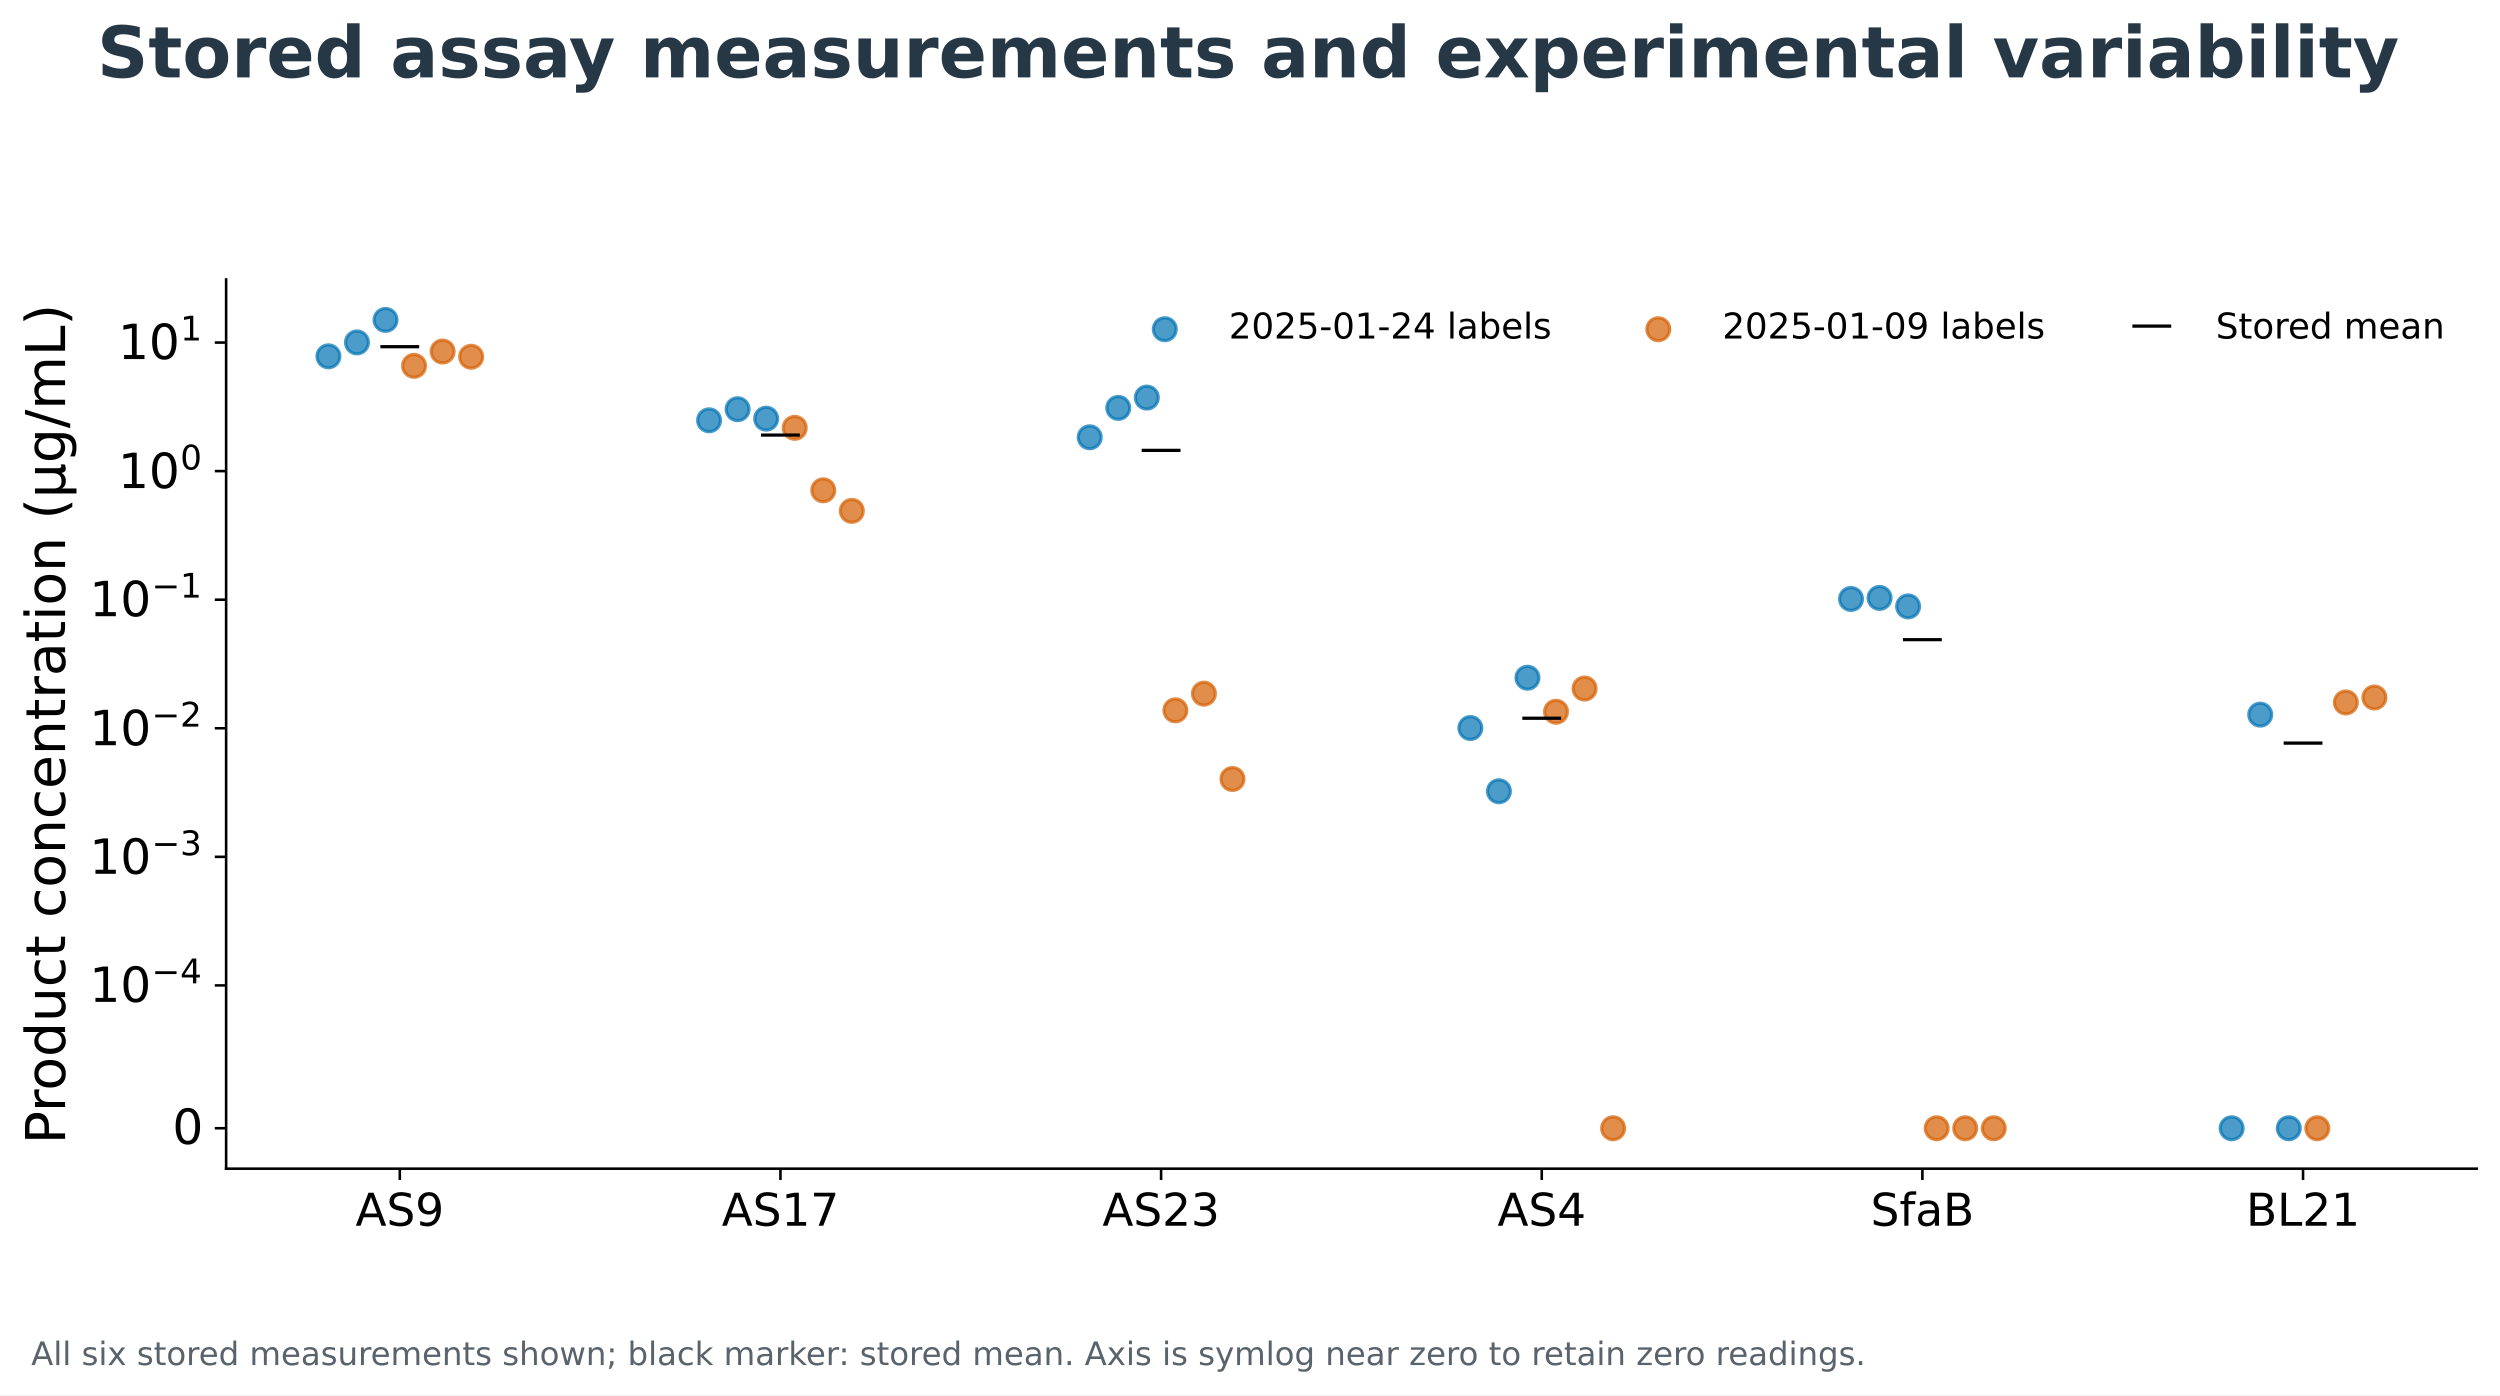
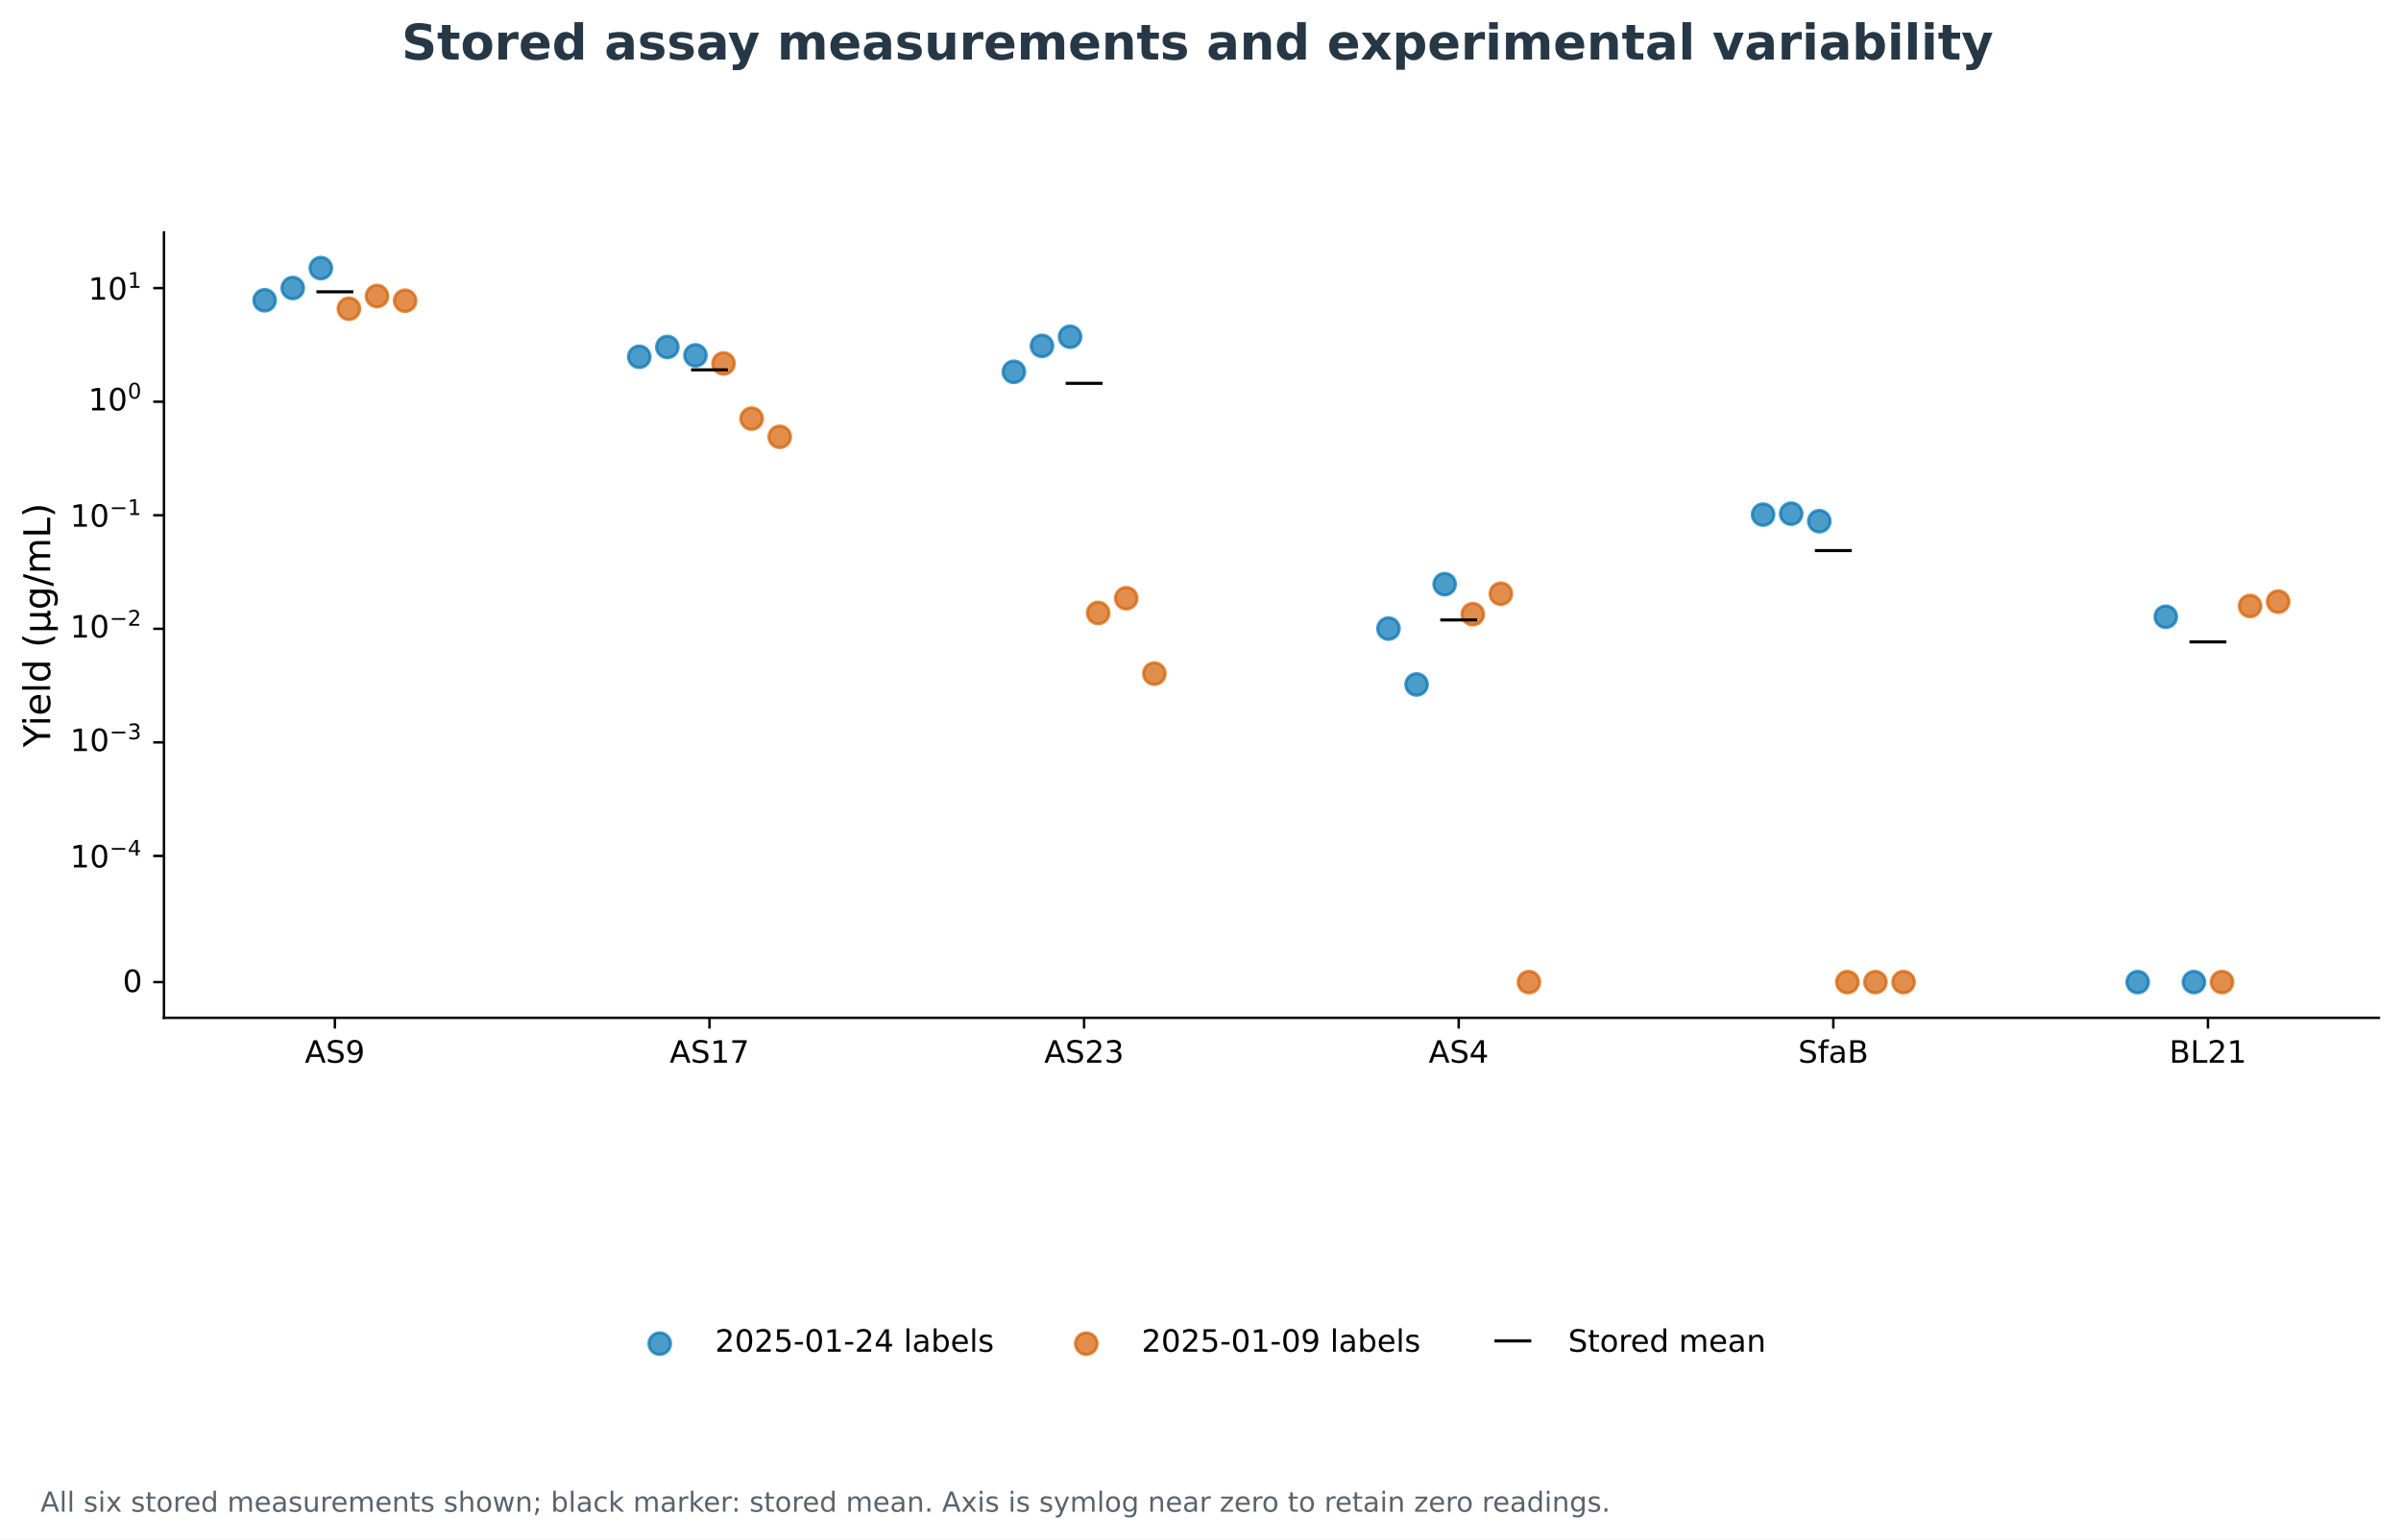
- <svg xmlns="http://www.w3.org/2000/svg" xmlns:xlink="http://www.w3.org/1999/xlink" width="772.839pt" height="431.28pt" viewBox="0 0 772.839 431.28" version="1.1">
+ <svg xmlns="http://www.w3.org/2000/svg" xmlns:xlink="http://www.w3.org/1999/xlink" width="780.677pt" height="500.76pt" viewBox="0 0 780.677 500.76" version="1.1">
  <defs>
    <style type="text/css">*{stroke-linejoin: round; stroke-linecap: butt}</style>
  </defs>
  <g id="figure_1">
    <g id="patch_1">
-       <path d="M 0 431.28 L 772.839 431.28 L 772.839 0 L 0 0 z " style="fill: #ffffff" />
+       <path d="M 0 500.76 L 780.677 500.76 L 780.677 0 L 0 0 z " style="fill: #ffffff" />
    </g>
    <g id="axes_1">
      <g id="patch_2">
-         <path d="M 69.903 361.28 L 765.639 361.28 L 765.639 86.4 L 69.903 86.4 z " style="fill: #ffffff" />
+         <path d="M 53.314 331.04 L 773.477 331.04 L 773.477 75.6 L 53.314 75.6 z " style="fill: #ffffff" />
      </g>
      <g id="PathCollection_1">
        <defs>
-           <path id="m0214e460a1" d="M 0 3.536 C 0.938 3.536 1.837 3.163 2.5 2.5 C 3.163 1.837 3.536 0.938 3.536 0 C 3.536 -0.938 3.163 -1.837 2.5 -2.5 C 1.837 -3.163 0.938 -3.536 0 -3.536 C -0.938 -3.536 -1.837 -3.163 -2.5 -2.5 C -3.163 -1.837 -3.536 -0.938 -3.536 0 C -3.536 0.938 -3.163 1.837 -2.5 2.5 C -1.837 3.163 -0.938 3.536 0 3.536 z " style="stroke: #0072b2; stroke-opacity: 0.7" />
+           <path id="m58a46a7a6a" d="M 0 3.536 C 0.938 3.536 1.837 3.163 2.5 2.5 C 3.163 1.837 3.536 0.938 3.536 0 C 3.536 -0.938 3.163 -1.837 2.5 -2.5 C 1.837 -3.163 0.938 -3.536 0 -3.536 C -0.938 -3.536 -1.837 -3.163 -2.5 -2.5 C -3.163 -1.837 -3.536 -0.938 -3.536 0 C -3.536 0.938 -3.163 1.837 -2.5 2.5 C -1.837 3.163 -0.938 3.536 0 3.536 z " style="stroke: #0072b2; stroke-opacity: 0.7" />
        </defs>
-         <g clip-path="url(#pd47d5b637f)">
-           <use xlink:href="#m0214e460a1" x="101.527" y="110.148" style="fill: #0072b2; fill-opacity: 0.7; stroke: #0072b2; stroke-opacity: 0.7" />
-           <use xlink:href="#m0214e460a1" x="219.199" y="129.93" style="fill: #0072b2; fill-opacity: 0.7; stroke: #0072b2; stroke-opacity: 0.7" />
-           <use xlink:href="#m0214e460a1" x="336.871" y="135.179" style="fill: #0072b2; fill-opacity: 0.7; stroke: #0072b2; stroke-opacity: 0.7" />
-           <use xlink:href="#m0214e460a1" x="454.543" y="225.058" style="fill: #0072b2; fill-opacity: 0.7; stroke: #0072b2; stroke-opacity: 0.7" />
-           <use xlink:href="#m0214e460a1" x="572.215" y="185.163" style="fill: #0072b2; fill-opacity: 0.7; stroke: #0072b2; stroke-opacity: 0.7" />
-           <use xlink:href="#m0214e460a1" x="689.887" y="348.785" style="fill: #0072b2; fill-opacity: 0.7; stroke: #0072b2; stroke-opacity: 0.7" />
+         <g clip-path="url(#p1eb9a1da96)">
+           <use xlink:href="#m58a46a7a6a" x="86.048" y="97.668" style="fill: #0072b2; fill-opacity: 0.7; stroke: #0072b2; stroke-opacity: 0.7" />
+           <use xlink:href="#m58a46a7a6a" x="207.852" y="116.051" style="fill: #0072b2; fill-opacity: 0.7; stroke: #0072b2; stroke-opacity: 0.7" />
+           <use xlink:href="#m58a46a7a6a" x="329.655" y="120.93" style="fill: #0072b2; fill-opacity: 0.7; stroke: #0072b2; stroke-opacity: 0.7" />
+           <use xlink:href="#m58a46a7a6a" x="451.459" y="204.452" style="fill: #0072b2; fill-opacity: 0.7; stroke: #0072b2; stroke-opacity: 0.7" />
+           <use xlink:href="#m58a46a7a6a" x="573.262" y="167.378" style="fill: #0072b2; fill-opacity: 0.7; stroke: #0072b2; stroke-opacity: 0.7" />
+           <use xlink:href="#m58a46a7a6a" x="695.066" y="319.429" style="fill: #0072b2; fill-opacity: 0.7; stroke: #0072b2; stroke-opacity: 0.7" />
        </g>
      </g>
      <g id="PathCollection_2">
-         <g clip-path="url(#pd47d5b637f)">
-           <use xlink:href="#m0214e460a1" x="110.353" y="105.859" style="fill: #0072b2; fill-opacity: 0.7; stroke: #0072b2; stroke-opacity: 0.7" />
-           <use xlink:href="#m0214e460a1" x="228.025" y="126.496" style="fill: #0072b2; fill-opacity: 0.7; stroke: #0072b2; stroke-opacity: 0.7" />
-           <use xlink:href="#m0214e460a1" x="345.697" y="126.099" style="fill: #0072b2; fill-opacity: 0.7; stroke: #0072b2; stroke-opacity: 0.7" />
-           <use xlink:href="#m0214e460a1" x="463.369" y="244.605" style="fill: #0072b2; fill-opacity: 0.7; stroke: #0072b2; stroke-opacity: 0.7" />
-           <use xlink:href="#m0214e460a1" x="581.041" y="184.838" style="fill: #0072b2; fill-opacity: 0.7; stroke: #0072b2; stroke-opacity: 0.7" />
-           <use xlink:href="#m0214e460a1" x="698.713" y="220.918" style="fill: #0072b2; fill-opacity: 0.7; stroke: #0072b2; stroke-opacity: 0.7" />
+         <g clip-path="url(#p1eb9a1da96)">
+           <use xlink:href="#m58a46a7a6a" x="95.184" y="93.683" style="fill: #0072b2; fill-opacity: 0.7; stroke: #0072b2; stroke-opacity: 0.7" />
+           <use xlink:href="#m58a46a7a6a" x="216.987" y="112.86" style="fill: #0072b2; fill-opacity: 0.7; stroke: #0072b2; stroke-opacity: 0.7" />
+           <use xlink:href="#m58a46a7a6a" x="338.791" y="112.491" style="fill: #0072b2; fill-opacity: 0.7; stroke: #0072b2; stroke-opacity: 0.7" />
+           <use xlink:href="#m58a46a7a6a" x="460.594" y="222.617" style="fill: #0072b2; fill-opacity: 0.7; stroke: #0072b2; stroke-opacity: 0.7" />
+           <use xlink:href="#m58a46a7a6a" x="582.398" y="167.076" style="fill: #0072b2; fill-opacity: 0.7; stroke: #0072b2; stroke-opacity: 0.7" />
+           <use xlink:href="#m58a46a7a6a" x="704.201" y="200.605" style="fill: #0072b2; fill-opacity: 0.7; stroke: #0072b2; stroke-opacity: 0.7" />
        </g>
      </g>
      <g id="PathCollection_3">
-         <g clip-path="url(#pd47d5b637f)">
-           <use xlink:href="#m0214e460a1" x="119.178" y="98.895" style="fill: #0072b2; fill-opacity: 0.7; stroke: #0072b2; stroke-opacity: 0.7" />
-           <use xlink:href="#m0214e460a1" x="236.85" y="129.43" style="fill: #0072b2; fill-opacity: 0.7; stroke: #0072b2; stroke-opacity: 0.7" />
-           <use xlink:href="#m0214e460a1" x="354.522" y="122.909" style="fill: #0072b2; fill-opacity: 0.7; stroke: #0072b2; stroke-opacity: 0.7" />
-           <use xlink:href="#m0214e460a1" x="472.194" y="209.511" style="fill: #0072b2; fill-opacity: 0.7; stroke: #0072b2; stroke-opacity: 0.7" />
-           <use xlink:href="#m0214e460a1" x="589.866" y="187.463" style="fill: #0072b2; fill-opacity: 0.7; stroke: #0072b2; stroke-opacity: 0.7" />
-           <use xlink:href="#m0214e460a1" x="707.538" y="348.785" style="fill: #0072b2; fill-opacity: 0.7; stroke: #0072b2; stroke-opacity: 0.7" />
+         <g clip-path="url(#p1eb9a1da96)">
+           <use xlink:href="#m58a46a7a6a" x="104.319" y="87.211" style="fill: #0072b2; fill-opacity: 0.7; stroke: #0072b2; stroke-opacity: 0.7" />
+           <use xlink:href="#m58a46a7a6a" x="226.122" y="115.587" style="fill: #0072b2; fill-opacity: 0.7; stroke: #0072b2; stroke-opacity: 0.7" />
+           <use xlink:href="#m58a46a7a6a" x="347.926" y="109.527" style="fill: #0072b2; fill-opacity: 0.7; stroke: #0072b2; stroke-opacity: 0.7" />
+           <use xlink:href="#m58a46a7a6a" x="469.729" y="190.005" style="fill: #0072b2; fill-opacity: 0.7; stroke: #0072b2; stroke-opacity: 0.7" />
+           <use xlink:href="#m58a46a7a6a" x="591.533" y="169.516" style="fill: #0072b2; fill-opacity: 0.7; stroke: #0072b2; stroke-opacity: 0.7" />
+           <use xlink:href="#m58a46a7a6a" x="713.336" y="319.429" style="fill: #0072b2; fill-opacity: 0.7; stroke: #0072b2; stroke-opacity: 0.7" />
        </g>
      </g>
      <g id="PathCollection_4">
        <defs>
-           <path id="me9db6deb24" d="M 0 3.536 C 0.938 3.536 1.837 3.163 2.5 2.5 C 3.163 1.837 3.536 0.938 3.536 0 C 3.536 -0.938 3.163 -1.837 2.5 -2.5 C 1.837 -3.163 0.938 -3.536 0 -3.536 C -0.938 -3.536 -1.837 -3.163 -2.5 -2.5 C -3.163 -1.837 -3.536 -0.938 -3.536 0 C -3.536 0.938 -3.163 1.837 -2.5 2.5 C -1.837 3.163 -0.938 3.536 0 3.536 z " style="stroke: #d55e00; stroke-opacity: 0.7" />
+           <path id="m63c3c2d43d" d="M 0 3.536 C 0.938 3.536 1.837 3.163 2.5 2.5 C 3.163 1.837 3.536 0.938 3.536 0 C 3.536 -0.938 3.163 -1.837 2.5 -2.5 C 1.837 -3.163 0.938 -3.536 0 -3.536 C -0.938 -3.536 -1.837 -3.163 -2.5 -2.5 C -3.163 -1.837 -3.536 -0.938 -3.536 0 C -3.536 0.938 -3.163 1.837 -2.5 2.5 C -1.837 3.163 -0.938 3.536 0 3.536 z " style="stroke: #d55e00; stroke-opacity: 0.7" />
        </defs>
-         <g clip-path="url(#pd47d5b637f)">
-           <use xlink:href="#me9db6deb24" x="128.003" y="113.098" style="fill: #d55e00; fill-opacity: 0.7; stroke: #d55e00; stroke-opacity: 0.7" />
-           <use xlink:href="#me9db6deb24" x="245.675" y="132.264" style="fill: #d55e00; fill-opacity: 0.7; stroke: #d55e00; stroke-opacity: 0.7" />
-           <use xlink:href="#me9db6deb24" x="363.347" y="219.583" style="fill: #d55e00; fill-opacity: 0.7; stroke: #d55e00; stroke-opacity: 0.7" />
-           <use xlink:href="#me9db6deb24" x="481.019" y="220.025" style="fill: #d55e00; fill-opacity: 0.7; stroke: #d55e00; stroke-opacity: 0.7" />
-           <use xlink:href="#me9db6deb24" x="598.691" y="348.785" style="fill: #d55e00; fill-opacity: 0.7; stroke: #d55e00; stroke-opacity: 0.7" />
-           <use xlink:href="#me9db6deb24" x="716.363" y="348.785" style="fill: #d55e00; fill-opacity: 0.7; stroke: #d55e00; stroke-opacity: 0.7" />
+         <g clip-path="url(#p1eb9a1da96)">
+           <use xlink:href="#m63c3c2d43d" x="113.454" y="100.41" style="fill: #d55e00; fill-opacity: 0.7; stroke: #d55e00; stroke-opacity: 0.7" />
+           <use xlink:href="#m63c3c2d43d" x="235.258" y="118.22" style="fill: #d55e00; fill-opacity: 0.7; stroke: #d55e00; stroke-opacity: 0.7" />
+           <use xlink:href="#m63c3c2d43d" x="357.061" y="199.364" style="fill: #d55e00; fill-opacity: 0.7; stroke: #d55e00; stroke-opacity: 0.7" />
+           <use xlink:href="#m63c3c2d43d" x="478.865" y="199.775" style="fill: #d55e00; fill-opacity: 0.7; stroke: #d55e00; stroke-opacity: 0.7" />
+           <use xlink:href="#m63c3c2d43d" x="600.668" y="319.429" style="fill: #d55e00; fill-opacity: 0.7; stroke: #d55e00; stroke-opacity: 0.7" />
+           <use xlink:href="#m63c3c2d43d" x="722.471" y="319.429" style="fill: #d55e00; fill-opacity: 0.7; stroke: #d55e00; stroke-opacity: 0.7" />
        </g>
      </g>
      <g id="PathCollection_5">
-         <g clip-path="url(#pd47d5b637f)">
-           <use xlink:href="#me9db6deb24" x="136.829" y="108.67" style="fill: #d55e00; fill-opacity: 0.7; stroke: #d55e00; stroke-opacity: 0.7" />
-           <use xlink:href="#me9db6deb24" x="254.501" y="151.568" style="fill: #d55e00; fill-opacity: 0.7; stroke: #d55e00; stroke-opacity: 0.7" />
-           <use xlink:href="#me9db6deb24" x="372.173" y="214.434" style="fill: #d55e00; fill-opacity: 0.7; stroke: #d55e00; stroke-opacity: 0.7" />
-           <use xlink:href="#me9db6deb24" x="489.845" y="212.859" style="fill: #d55e00; fill-opacity: 0.7; stroke: #d55e00; stroke-opacity: 0.7" />
-           <use xlink:href="#me9db6deb24" x="607.517" y="348.785" style="fill: #d55e00; fill-opacity: 0.7; stroke: #d55e00; stroke-opacity: 0.7" />
-           <use xlink:href="#me9db6deb24" x="725.189" y="217.15" style="fill: #d55e00; fill-opacity: 0.7; stroke: #d55e00; stroke-opacity: 0.7" />
+         <g clip-path="url(#p1eb9a1da96)">
+           <use xlink:href="#m63c3c2d43d" x="122.589" y="96.295" style="fill: #d55e00; fill-opacity: 0.7; stroke: #d55e00; stroke-opacity: 0.7" />
+           <use xlink:href="#m63c3c2d43d" x="244.393" y="136.159" style="fill: #d55e00; fill-opacity: 0.7; stroke: #d55e00; stroke-opacity: 0.7" />
+           <use xlink:href="#m63c3c2d43d" x="366.196" y="194.579" style="fill: #d55e00; fill-opacity: 0.7; stroke: #d55e00; stroke-opacity: 0.7" />
+           <use xlink:href="#m63c3c2d43d" x="488" y="193.115" style="fill: #d55e00; fill-opacity: 0.7; stroke: #d55e00; stroke-opacity: 0.7" />
+           <use xlink:href="#m63c3c2d43d" x="609.803" y="319.429" style="fill: #d55e00; fill-opacity: 0.7; stroke: #d55e00; stroke-opacity: 0.7" />
+           <use xlink:href="#m63c3c2d43d" x="731.607" y="197.103" style="fill: #d55e00; fill-opacity: 0.7; stroke: #d55e00; stroke-opacity: 0.7" />
        </g>
      </g>
      <g id="PathCollection_6">
-         <g clip-path="url(#pd47d5b637f)">
-           <use xlink:href="#me9db6deb24" x="145.654" y="110.29" style="fill: #d55e00; fill-opacity: 0.7; stroke: #d55e00; stroke-opacity: 0.7" />
-           <use xlink:href="#me9db6deb24" x="263.326" y="157.932" style="fill: #d55e00; fill-opacity: 0.7; stroke: #d55e00; stroke-opacity: 0.7" />
-           <use xlink:href="#me9db6deb24" x="380.998" y="240.813" style="fill: #d55e00; fill-opacity: 0.7; stroke: #d55e00; stroke-opacity: 0.7" />
-           <use xlink:href="#me9db6deb24" x="498.67" y="348.785" style="fill: #d55e00; fill-opacity: 0.7; stroke: #d55e00; stroke-opacity: 0.7" />
-           <use xlink:href="#me9db6deb24" x="616.342" y="348.785" style="fill: #d55e00; fill-opacity: 0.7; stroke: #d55e00; stroke-opacity: 0.7" />
-           <use xlink:href="#me9db6deb24" x="734.014" y="215.622" style="fill: #d55e00; fill-opacity: 0.7; stroke: #d55e00; stroke-opacity: 0.7" />
+         <g clip-path="url(#p1eb9a1da96)">
+           <use xlink:href="#m63c3c2d43d" x="131.725" y="97.801" style="fill: #d55e00; fill-opacity: 0.7; stroke: #d55e00; stroke-opacity: 0.7" />
+           <use xlink:href="#m63c3c2d43d" x="253.528" y="142.073" style="fill: #d55e00; fill-opacity: 0.7; stroke: #d55e00; stroke-opacity: 0.7" />
+           <use xlink:href="#m63c3c2d43d" x="375.332" y="219.092" style="fill: #d55e00; fill-opacity: 0.7; stroke: #d55e00; stroke-opacity: 0.7" />
+           <use xlink:href="#m63c3c2d43d" x="497.135" y="319.429" style="fill: #d55e00; fill-opacity: 0.7; stroke: #d55e00; stroke-opacity: 0.7" />
+           <use xlink:href="#m63c3c2d43d" x="618.939" y="319.429" style="fill: #d55e00; fill-opacity: 0.7; stroke: #d55e00; stroke-opacity: 0.7" />
+           <use xlink:href="#m63c3c2d43d" x="740.742" y="195.683" style="fill: #d55e00; fill-opacity: 0.7; stroke: #d55e00; stroke-opacity: 0.7" />
        </g>
      </g>
      <g id="matplotlib.axis_1">
        <g id="xtick_1">
          <g id="line2d_1">
            <defs>
-               <path id="mb0e0f49f88" d="M 0 0 L 0 3.5 " style="stroke: #000000; stroke-width: 0.8" />
+               <path id="m83cc4ecb7c" d="M 0 0 L 0 3.5 " style="stroke: #000000; stroke-width: 0.8" />
            </defs>
            <g>
-               <use xlink:href="#mb0e0f49f88" x="123.591" y="361.28" style="stroke: #000000; stroke-width: 0.8" />
+               <use xlink:href="#m83cc4ecb7c" x="108.887" y="331.04" style="stroke: #000000; stroke-width: 0.8" />
            </g>
          </g>
          <g id="text_1">
-             <text style="font-size: 14px; font-family: 'DejaVu Sans'; text-anchor: middle" x="123.591" y="378.918" transform="rotate(-0 123.5907 378.9178)">AS9</text>
+             <text style="font-size: 10px; font-family: 'DejaVu Sans'; text-anchor: middle" x="108.887" y="345.638" transform="rotate(-0 108.8866 345.6384)">AS9</text>
          </g>
        </g>
        <g id="xtick_2">
          <g id="line2d_2">
            <g>
-               <use xlink:href="#mb0e0f49f88" x="241.263" y="361.28" style="stroke: #000000; stroke-width: 0.8" />
+               <use xlink:href="#m83cc4ecb7c" x="230.69" y="331.04" style="stroke: #000000; stroke-width: 0.8" />
            </g>
          </g>
          <g id="text_2">
-             <text style="font-size: 14px; font-family: 'DejaVu Sans'; text-anchor: middle" x="241.263" y="378.918" transform="rotate(-0 241.2627 378.9178)">AS17</text>
+             <text style="font-size: 10px; font-family: 'DejaVu Sans'; text-anchor: middle" x="230.69" y="345.638" transform="rotate(-0 230.69 345.6384)">AS17</text>
          </g>
        </g>
        <g id="xtick_3">
          <g id="line2d_3">
            <g>
-               <use xlink:href="#mb0e0f49f88" x="358.935" y="361.28" style="stroke: #000000; stroke-width: 0.8" />
+               <use xlink:href="#m83cc4ecb7c" x="352.493" y="331.04" style="stroke: #000000; stroke-width: 0.8" />
            </g>
          </g>
          <g id="text_3">
-             <text style="font-size: 14px; font-family: 'DejaVu Sans'; text-anchor: middle" x="358.935" y="378.918" transform="rotate(-0 358.9347 378.9178)">AS23</text>
+             <text style="font-size: 10px; font-family: 'DejaVu Sans'; text-anchor: middle" x="352.493" y="345.638" transform="rotate(-0 352.4935 345.6384)">AS23</text>
          </g>
        </g>
        <g id="xtick_4">
          <g id="line2d_4">
            <g>
-               <use xlink:href="#mb0e0f49f88" x="476.607" y="361.28" style="stroke: #000000; stroke-width: 0.8" />
+               <use xlink:href="#m83cc4ecb7c" x="474.297" y="331.04" style="stroke: #000000; stroke-width: 0.8" />
            </g>
          </g>
          <g id="text_4">
-             <text style="font-size: 14px; font-family: 'DejaVu Sans'; text-anchor: middle" x="476.607" y="378.918" transform="rotate(-0 476.6067 378.9178)">AS4</text>
+             <text style="font-size: 10px; font-family: 'DejaVu Sans'; text-anchor: middle" x="474.297" y="345.638" transform="rotate(-0 474.297 345.6384)">AS4</text>
          </g>
        </g>
        <g id="xtick_5">
          <g id="line2d_5">
            <g>
-               <use xlink:href="#mb0e0f49f88" x="594.279" y="361.28" style="stroke: #000000; stroke-width: 0.8" />
+               <use xlink:href="#m83cc4ecb7c" x="596.1" y="331.04" style="stroke: #000000; stroke-width: 0.8" />
            </g>
          </g>
          <g id="text_5">
-             <text style="font-size: 14px; font-family: 'DejaVu Sans'; text-anchor: middle" x="594.279" y="378.918" transform="rotate(-0 594.2787 378.9178)">SfaB</text>
+             <text style="font-size: 10px; font-family: 'DejaVu Sans'; text-anchor: middle" x="596.1" y="345.638" transform="rotate(-0 596.1004 345.6384)">SfaB</text>
          </g>
        </g>
        <g id="xtick_6">
          <g id="line2d_6">
            <g>
-               <use xlink:href="#mb0e0f49f88" x="711.951" y="361.28" style="stroke: #000000; stroke-width: 0.8" />
+               <use xlink:href="#m83cc4ecb7c" x="717.904" y="331.04" style="stroke: #000000; stroke-width: 0.8" />
            </g>
          </g>
          <g id="text_6">
-             <text style="font-size: 14px; font-family: 'DejaVu Sans'; text-anchor: middle" x="711.951" y="378.918" transform="rotate(-0 711.9507 378.9178)">BL21</text>
+             <text style="font-size: 10px; font-family: 'DejaVu Sans'; text-anchor: middle" x="717.904" y="345.638" transform="rotate(-0 717.9039 345.6384)">BL21</text>
          </g>
        </g>
      </g>
      <g id="matplotlib.axis_2">
        <g id="ytick_1">
          <g id="line2d_7">
            <defs>
-               <path id="m850d5d6b26" d="M 0 0 L -3.5 0 " style="stroke: #000000; stroke-width: 0.8" />
+               <path id="m26ef53d573" d="M 0 0 L -3.5 0 " style="stroke: #000000; stroke-width: 0.8" />
            </defs>
            <g>
-               <use xlink:href="#m850d5d6b26" x="69.903" y="348.785" style="stroke: #000000; stroke-width: 0.8" />
+               <use xlink:href="#m26ef53d573" x="53.314" y="319.429" style="stroke: #000000; stroke-width: 0.8" />
            </g>
          </g>
          <g id="text_7">
-             <g transform="translate(53.30281 354.4843)">
-               <text>
-                 <tspan x="0" y="-0.859" style="font-size: 15px; font-family: 'DejaVu Sans'">0</tspan>
+             <g transform="translate(39.91375 323.2283)">
+               <text>
+                 <tspan x="0" y="-0.578" style="font-size: 10px; font-family: 'DejaVu Sans'">0</tspan>
              </text>
            </g>
          </g>
        </g>
        <g id="ytick_2">
          <g id="line2d_8">
            <g>
-               <use xlink:href="#m850d5d6b26" x="69.903" y="304.624" style="stroke: #000000; stroke-width: 0.8" />
+               <use xlink:href="#m26ef53d573" x="53.314" y="278.391" style="stroke: #000000; stroke-width: 0.8" />
            </g>
          </g>
          <g id="text_8">
-             <g transform="translate(27.65281 310.3226)">
-               <text>
-                 <tspan x="0" y="-0.602" style="font-size: 15px; font-family: 'DejaVu Sans'">1</tspan>
-                 <tspan x="9.543" y="-0.602" style="font-size: 15px; font-family: 'DejaVu Sans'">0</tspan>
-                 <tspan x="19.23" y="-6.344" style="font-size: 10.5px; font-family: 'DejaVu Sans'">−</tspan>
-                 <tspan x="28.028" y="-6.344" style="font-size: 10.5px; font-family: 'DejaVu Sans'">4</tspan>
+             <g transform="translate(22.81375 282.1898)">
+               <text>
+                 <tspan x="0" y="-0.064" style="font-size: 10px; font-family: 'DejaVu Sans'">1</tspan>
+                 <tspan x="6.362" y="-0.064" style="font-size: 10px; font-family: 'DejaVu Sans'">0</tspan>
+                 <tspan x="12.82" y="-3.892" style="font-size: 7px; font-family: 'DejaVu Sans'">−</tspan>
+                 <tspan x="18.686" y="-3.892" style="font-size: 7px; font-family: 'DejaVu Sans'">4</tspan>
              </text>
            </g>
          </g>
        </g>
        <g id="ytick_3">
          <g id="line2d_9">
            <g>
-               <use xlink:href="#m850d5d6b26" x="69.903" y="264.878" style="stroke: #000000; stroke-width: 0.8" />
+               <use xlink:href="#m26ef53d573" x="53.314" y="241.456" style="stroke: #000000; stroke-width: 0.8" />
            </g>
          </g>
          <g id="text_9">
-             <g transform="translate(27.65281 270.577)">
-               <text>
-                 <tspan x="0" y="-0.459" style="font-size: 15px; font-family: 'DejaVu Sans'">1</tspan>
-                 <tspan x="9.543" y="-0.459" style="font-size: 15px; font-family: 'DejaVu Sans'">0</tspan>
-                 <tspan x="19.23" y="-6.202" style="font-size: 10.5px; font-family: 'DejaVu Sans'">−</tspan>
-                 <tspan x="28.028" y="-6.202" style="font-size: 10.5px; font-family: 'DejaVu Sans'">3</tspan>
+             <g transform="translate(22.81375 245.2551)">
+               <text>
+                 <tspan x="0" y="-0.977" style="font-size: 10px; font-family: 'DejaVu Sans'">1</tspan>
+                 <tspan x="6.362" y="-0.977" style="font-size: 10px; font-family: 'DejaVu Sans'">0</tspan>
+                 <tspan x="12.82" y="-4.805" style="font-size: 7px; font-family: 'DejaVu Sans'">−</tspan>
+                 <tspan x="18.686" y="-4.805" style="font-size: 7px; font-family: 'DejaVu Sans'">3</tspan>
              </text>
            </g>
          </g>
        </g>
        <g id="ytick_4">
          <g id="line2d_10">
            <g>
-               <use xlink:href="#m850d5d6b26" x="69.903" y="225.133" style="stroke: #000000; stroke-width: 0.8" />
+               <use xlink:href="#m26ef53d573" x="53.314" y="204.521" style="stroke: #000000; stroke-width: 0.8" />
            </g>
          </g>
          <g id="text_10">
-             <g transform="translate(27.65281 230.8315)">
-               <text>
-                 <tspan x="0" y="-0.459" style="font-size: 15px; font-family: 'DejaVu Sans'">1</tspan>
-                 <tspan x="9.543" y="-0.459" style="font-size: 15px; font-family: 'DejaVu Sans'">0</tspan>
-                 <tspan x="19.23" y="-6.202" style="font-size: 10.5px; font-family: 'DejaVu Sans'">−</tspan>
-                 <tspan x="28.028" y="-6.202" style="font-size: 10.5px; font-family: 'DejaVu Sans'">2</tspan>
+             <g transform="translate(22.81375 208.3205)">
+               <text>
+                 <tspan x="0" y="-0.977" style="font-size: 10px; font-family: 'DejaVu Sans'">1</tspan>
+                 <tspan x="6.362" y="-0.977" style="font-size: 10px; font-family: 'DejaVu Sans'">0</tspan>
+                 <tspan x="12.82" y="-4.805" style="font-size: 7px; font-family: 'DejaVu Sans'">−</tspan>
+                 <tspan x="18.686" y="-4.805" style="font-size: 7px; font-family: 'DejaVu Sans'">2</tspan>
              </text>
            </g>
          </g>
        </g>
        <g id="ytick_5">
          <g id="line2d_11">
            <g>
-               <use xlink:href="#m850d5d6b26" x="69.903" y="185.387" style="stroke: #000000; stroke-width: 0.8" />
+               <use xlink:href="#m26ef53d573" x="53.314" y="167.587" style="stroke: #000000; stroke-width: 0.8" />
            </g>
          </g>
          <g id="text_11">
-             <g transform="translate(27.65281 191.0859)">
-               <text>
-                 <tspan x="0" y="-0.602" style="font-size: 15px; font-family: 'DejaVu Sans'">1</tspan>
-                 <tspan x="9.543" y="-0.602" style="font-size: 15px; font-family: 'DejaVu Sans'">0</tspan>
-                 <tspan x="19.23" y="-6.344" style="font-size: 10.5px; font-family: 'DejaVu Sans'">−</tspan>
-                 <tspan x="28.028" y="-6.344" style="font-size: 10.5px; font-family: 'DejaVu Sans'">1</tspan>
+             <g transform="translate(22.81375 171.3858)">
+               <text>
+                 <tspan x="0" y="-0.064" style="font-size: 10px; font-family: 'DejaVu Sans'">1</tspan>
+                 <tspan x="6.362" y="-0.064" style="font-size: 10px; font-family: 'DejaVu Sans'">0</tspan>
+                 <tspan x="12.82" y="-3.892" style="font-size: 7px; font-family: 'DejaVu Sans'">−</tspan>
+                 <tspan x="18.686" y="-3.892" style="font-size: 7px; font-family: 'DejaVu Sans'">1</tspan>
              </text>
            </g>
          </g>
        </g>
        <g id="ytick_6">
          <g id="line2d_12">
            <g>
-               <use xlink:href="#m850d5d6b26" x="69.903" y="145.642" style="stroke: #000000; stroke-width: 0.8" />
+               <use xlink:href="#m26ef53d573" x="53.314" y="130.652" style="stroke: #000000; stroke-width: 0.8" />
            </g>
          </g>
          <g id="text_12">
-             <g transform="translate(36.50281 151.3404)">
-               <text>
-                 <tspan x="0" y="-0.459" style="font-size: 15px; font-family: 'DejaVu Sans'">1</tspan>
-                 <tspan x="9.543" y="-0.459" style="font-size: 15px; font-family: 'DejaVu Sans'">0</tspan>
-                 <tspan x="19.23" y="-6.202" style="font-size: 10.5px; font-family: 'DejaVu Sans'">0</tspan>
+             <g transform="translate(28.71375 134.4511)">
+               <text>
+                 <tspan x="0" y="-0.977" style="font-size: 10px; font-family: 'DejaVu Sans'">1</tspan>
+                 <tspan x="6.362" y="-0.977" style="font-size: 10px; font-family: 'DejaVu Sans'">0</tspan>
+                 <tspan x="12.82" y="-4.805" style="font-size: 7px; font-family: 'DejaVu Sans'">0</tspan>
              </text>
            </g>
          </g>
        </g>
        <g id="ytick_7">
          <g id="line2d_13">
            <g>
-               <use xlink:href="#m850d5d6b26" x="69.903" y="105.896" style="stroke: #000000; stroke-width: 0.8" />
+               <use xlink:href="#m26ef53d573" x="53.314" y="93.717" style="stroke: #000000; stroke-width: 0.8" />
            </g>
          </g>
          <g id="text_13">
-             <g transform="translate(36.50281 111.5949)">
-               <text>
-                 <tspan x="0" y="-0.602" style="font-size: 15px; font-family: 'DejaVu Sans'">1</tspan>
-                 <tspan x="9.543" y="-0.602" style="font-size: 15px; font-family: 'DejaVu Sans'">0</tspan>
-                 <tspan x="19.23" y="-6.344" style="font-size: 10.5px; font-family: 'DejaVu Sans'">1</tspan>
+             <g transform="translate(28.71375 97.51645)">
+               <text>
+                 <tspan x="0" y="-0.064" style="font-size: 10px; font-family: 'DejaVu Sans'">1</tspan>
+                 <tspan x="6.362" y="-0.064" style="font-size: 10px; font-family: 'DejaVu Sans'">0</tspan>
+                 <tspan x="12.82" y="-3.892" style="font-size: 7px; font-family: 'DejaVu Sans'">1</tspan>
              </text>
            </g>
          </g>
        </g>
        <g id="text_14">
-           <text style="font-size: 17px; font-family: 'DejaVu Sans'; text-anchor: middle" x="20.117" y="223.84" transform="rotate(-90 20.11734 223.84)">Product concentration (µg/mL)</text>
+           <text style="font-size: 12px; font-family: 'DejaVu Sans'; text-anchor: middle" x="16.318" y="203.32" transform="rotate(-90 16.31812 203.32)">Yield (µg/mL)</text>
        </g>
      </g>
      <g id="line2d_14">
        <defs>
-           <path id="m6c84836adc" d="M 6 0 L -6 -0 " style="stroke: #000000" />
+           <path id="me484cf86d0" d="M 6 0 L -6 -0 " style="stroke: #000000" />
        </defs>
-         <g clip-path="url(#pd47d5b637f)">
-           <use xlink:href="#m6c84836adc" x="123.591" y="107.181" style="stroke: #000000" />
-           <use xlink:href="#m6c84836adc" x="241.263" y="134.494" style="stroke: #000000" />
-           <use xlink:href="#m6c84836adc" x="358.935" y="139.22" style="stroke: #000000" />
-           <use xlink:href="#m6c84836adc" x="476.607" y="222.033" style="stroke: #000000" />
-           <use xlink:href="#m6c84836adc" x="594.279" y="197.747" style="stroke: #000000" />
-           <use xlink:href="#m6c84836adc" x="711.951" y="229.721" style="stroke: #000000" />
+         <g clip-path="url(#p1eb9a1da96)">
+           <use xlink:href="#me484cf86d0" x="108.887" y="94.911" style="stroke: #000000" />
+           <use xlink:href="#me484cf86d0" x="230.69" y="120.292" style="stroke: #000000" />
+           <use xlink:href="#me484cf86d0" x="352.493" y="124.684" style="stroke: #000000" />
+           <use xlink:href="#me484cf86d0" x="474.297" y="201.64" style="stroke: #000000" />
+           <use xlink:href="#me484cf86d0" x="596.1" y="179.072" style="stroke: #000000" />
+           <use xlink:href="#me484cf86d0" x="717.904" y="208.785" style="stroke: #000000" />
        </g>
      </g>
      <g id="patch_3">
-         <path d="M 69.903 361.28 L 69.903 86.4 " style="fill: none; stroke: #000000; stroke-width: 0.8; stroke-linejoin: miter; stroke-linecap: square" />
+         <path d="M 53.314 331.04 L 53.314 75.6 " style="fill: none; stroke: #000000; stroke-width: 0.8; stroke-linejoin: miter; stroke-linecap: square" />
      </g>
      <g id="patch_4">
-         <path d="M 69.903 361.28 L 765.639 361.28 " style="fill: none; stroke: #000000; stroke-width: 0.8; stroke-linejoin: miter; stroke-linecap: square" />
-       </g>
-       <g id="legend_1">
-         <g id="PathCollection_7">
-           <g>
-             <use xlink:href="#m0214e460a1" x="360.079" y="101.771" style="fill: #0072b2; fill-opacity: 0.7; stroke: #0072b2; stroke-opacity: 0.7" />
-           </g>
-         </g>
-         <g id="text_15">
-           <text style="font-size: 11px; font-family: 'DejaVu Sans'; text-anchor: start" x="379.879" y="104.658" transform="rotate(-0 379.8789 104.6583)">2025-01-24 labels</text>
-         </g>
-         <g id="PathCollection_8">
-           <g>
-             <use xlink:href="#me9db6deb24" x="512.637" y="101.771" style="fill: #d55e00; fill-opacity: 0.7; stroke: #d55e00; stroke-opacity: 0.7" />
-           </g>
-         </g>
-         <g id="text_16">
-           <text style="font-size: 11px; font-family: 'DejaVu Sans'; text-anchor: start" x="532.437" y="104.658" transform="rotate(-0 532.4369 104.6583)">2025-01-09 labels</text>
-         </g>
-         <g id="line2d_15">
-           <g>
-             <use xlink:href="#m6c84836adc" x="665.195" y="100.808" style="stroke: #000000" />
-           </g>
-         </g>
-         <g id="text_17">
-           <text style="font-size: 11px; font-family: 'DejaVu Sans'; text-anchor: start" x="684.995" y="104.658" transform="rotate(-0 684.9948 104.6583)">Stored mean</text>
-         </g>
-       </g>
-     </g>
-     <g id="text_18">
-       <text style="font-weight: 700; font-size: 22px; font-family: 'DejaVu Sans'; text-anchor: middle; fill: #263746" x="385.839" y="23.917" transform="rotate(-0 385.8386 23.91656)">Stored assay measurements and experimental variability</text>
-     </g>
-     <g id="text_19">
-       <text style="font-size: 10px; font-family: 'DejaVu Sans'; text-anchor: start; fill: #59636c" x="9.639" y="422" transform="rotate(-0 9.638577 422.0003)">All six stored measurements shown; black marker: stored mean. Axis is symlog near zero to retain zero readings.</text>
+         <path d="M 53.314 331.04 L 773.477 331.04 " style="fill: none; stroke: #000000; stroke-width: 0.8; stroke-linejoin: miter; stroke-linecap: square" />
+       </g>
+     </g>
+     <g id="text_15">
+       <text style="font-weight: 700; font-size: 16px; font-family: 'DejaVu Sans'; text-anchor: middle; fill: #263746" x="389.357" y="19.358" transform="rotate(-0 389.3567 19.3575)">Stored assay measurements and experimental variability</text>
+     </g>
+     <g id="text_16">
+       <text style="font-size: 9px; font-family: 'DejaVu Sans'; text-anchor: start; fill: #59636c" x="13.157" y="491.688" transform="rotate(-0 13.1567 491.6883)">All six stored measurements shown; black marker: stored mean. Axis is symlog near zero to retain zero readings.</text>
+     </g>
+     <g id="legend_1">
+       <g id="PathCollection_7">
+         <g>
+           <use xlink:href="#m58a46a7a6a" x="214.511" y="437.015" style="fill: #0072b2; fill-opacity: 0.7; stroke: #0072b2; stroke-opacity: 0.7" />
+         </g>
+       </g>
+       <g id="text_17">
+         <text style="font-size: 10px; font-family: 'DejaVu Sans'; text-anchor: start" x="232.511" y="439.64" transform="rotate(-0 232.5114 439.6403)">2025-01-24 labels</text>
+       </g>
+       <g id="PathCollection_8">
+         <g>
+           <use xlink:href="#m63c3c2d43d" x="353.2" y="437.015" style="fill: #d55e00; fill-opacity: 0.7; stroke: #d55e00; stroke-opacity: 0.7" />
+         </g>
+       </g>
+       <g id="text_18">
+         <text style="font-size: 10px; font-family: 'DejaVu Sans'; text-anchor: start" x="371.2" y="439.64" transform="rotate(-0 371.2004 439.6403)">2025-01-09 labels</text>
+       </g>
+       <g id="line2d_15">
+         <g>
+           <use xlink:href="#me484cf86d0" x="491.89" y="436.14" style="stroke: #000000" />
+         </g>
+       </g>
+       <g id="text_19">
+         <text style="font-size: 10px; font-family: 'DejaVu Sans'; text-anchor: start" x="509.89" y="439.64" transform="rotate(-0 509.8895 439.6403)">Stored mean</text>
+       </g>
    </g>
  </g>
  <defs>
-     <clipPath id="pd47d5b637f">
-       <rect x="69.903" y="86.4" width="695.736" height="274.88" />
+     <clipPath id="p1eb9a1da96">
+       <rect x="53.314" y="75.6" width="720.163" height="255.44" />
    </clipPath>
  </defs>
</svg>
